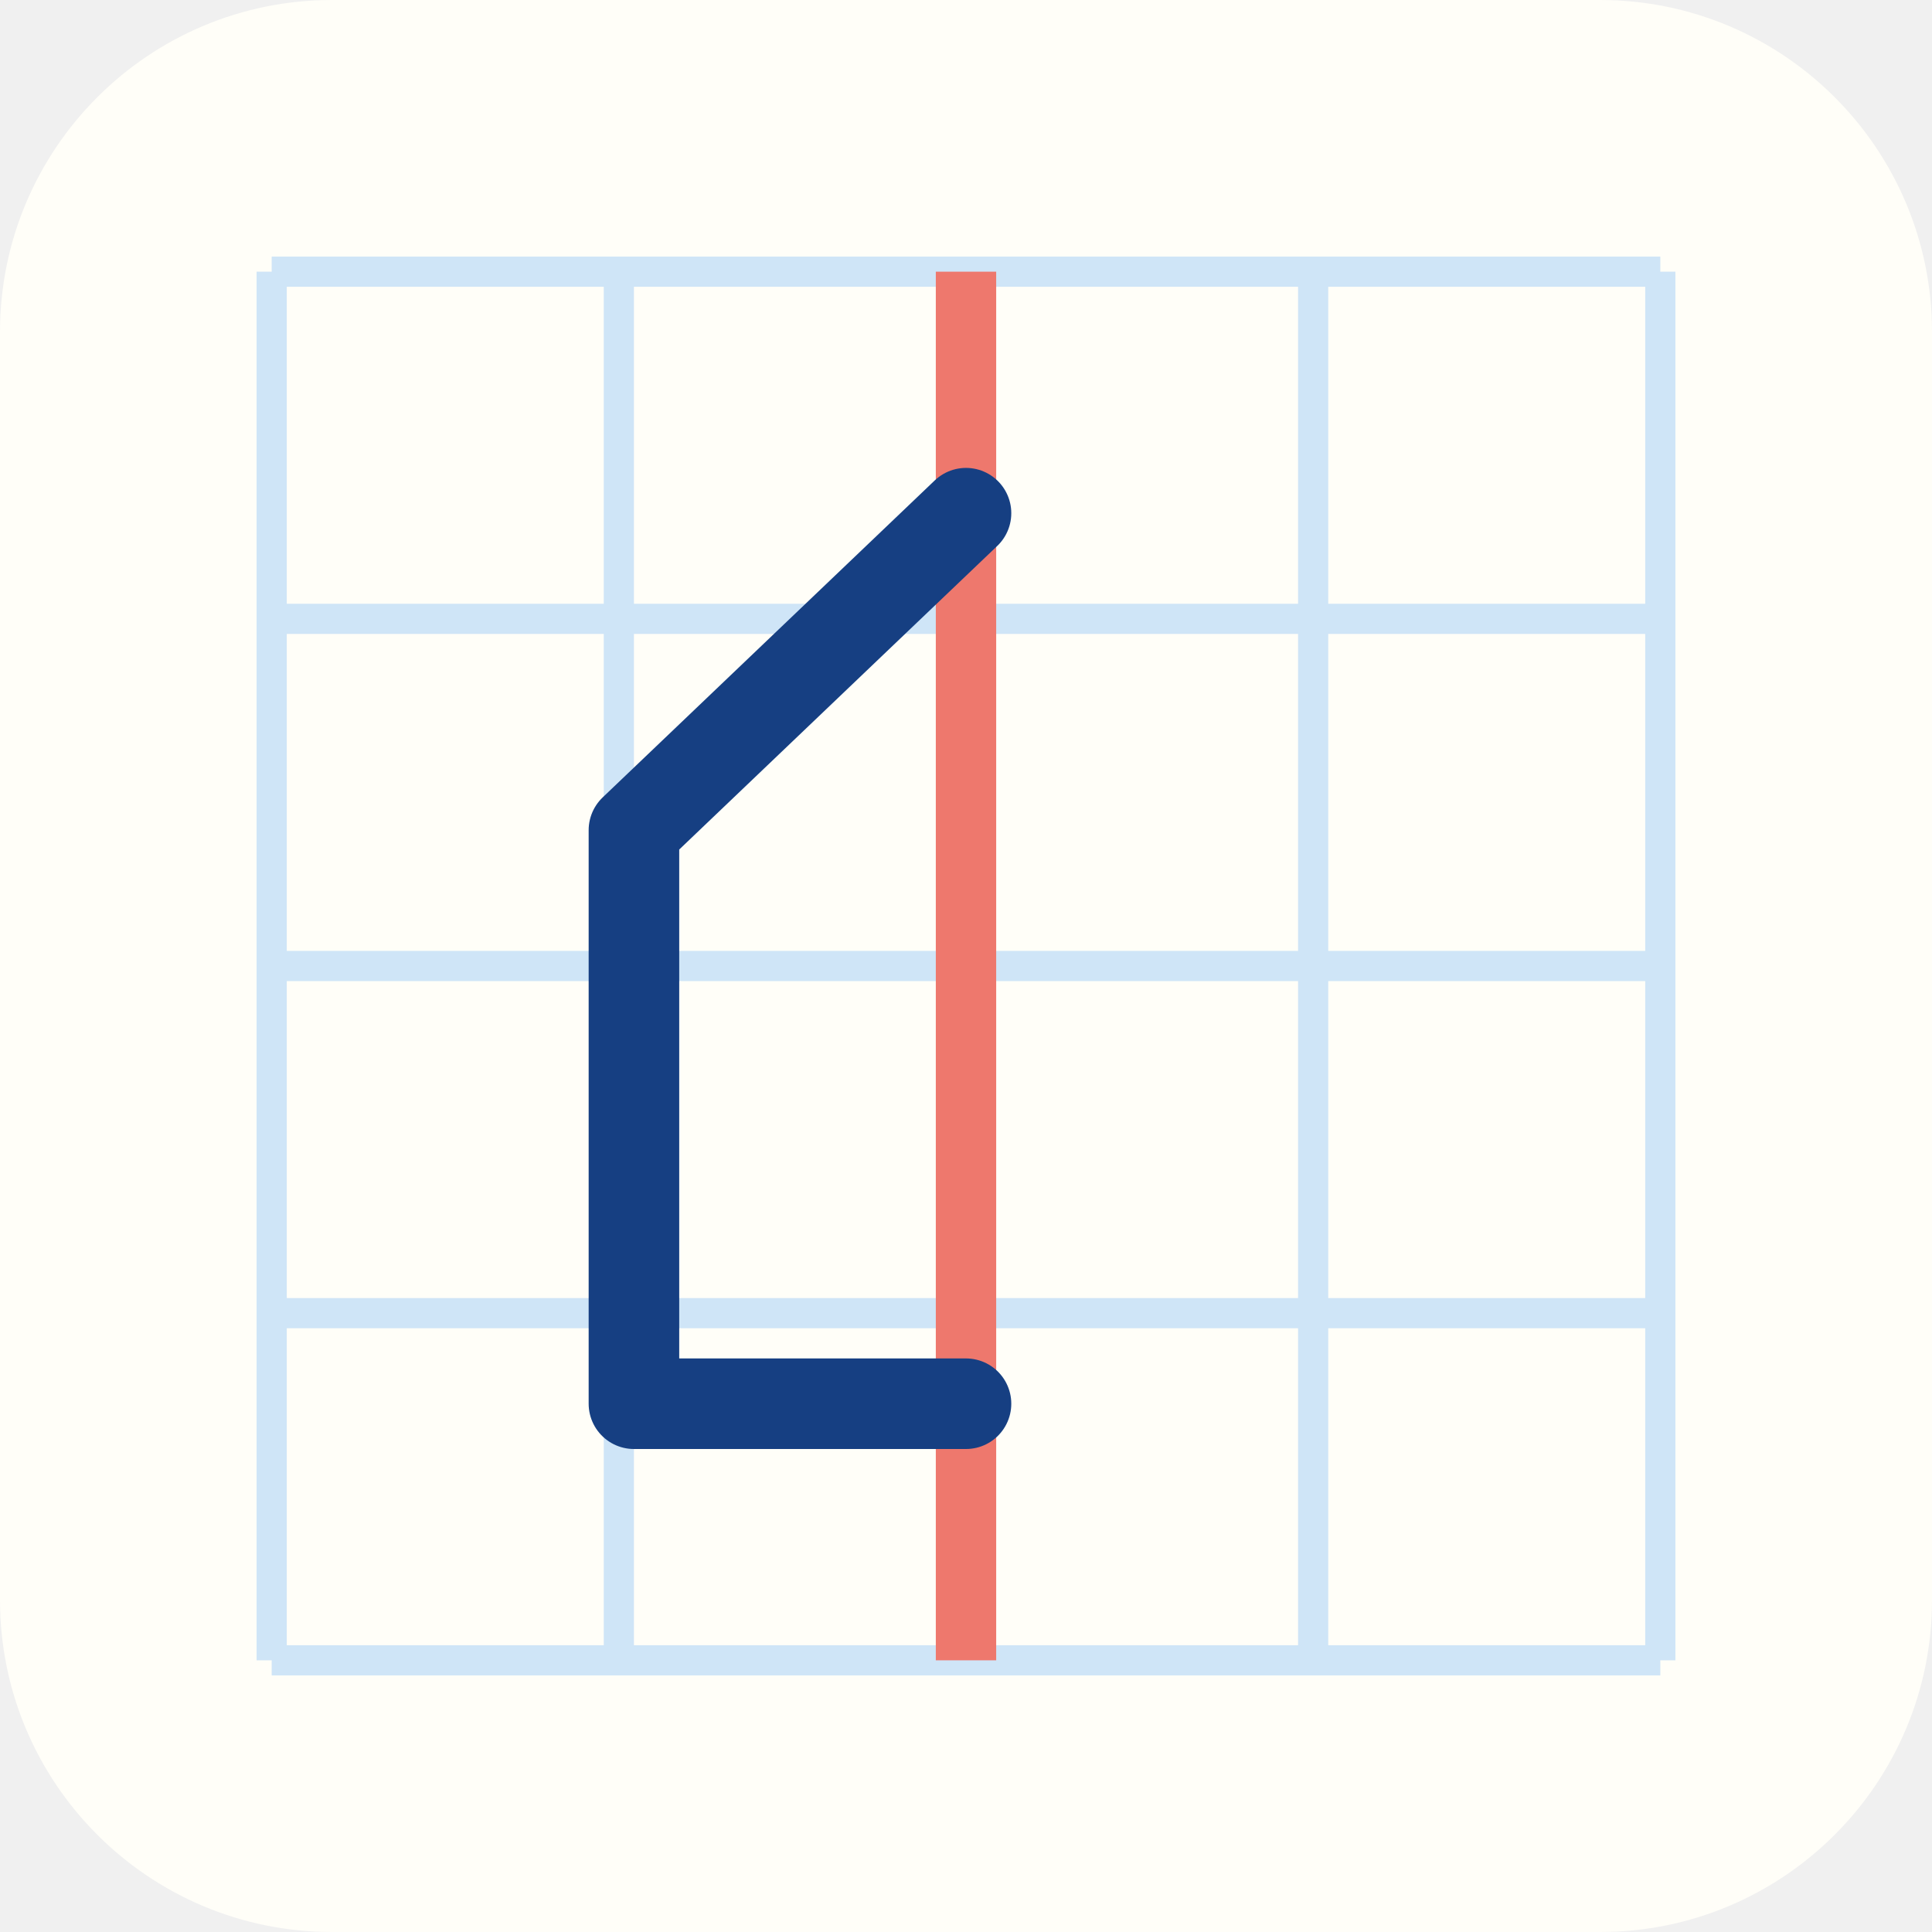
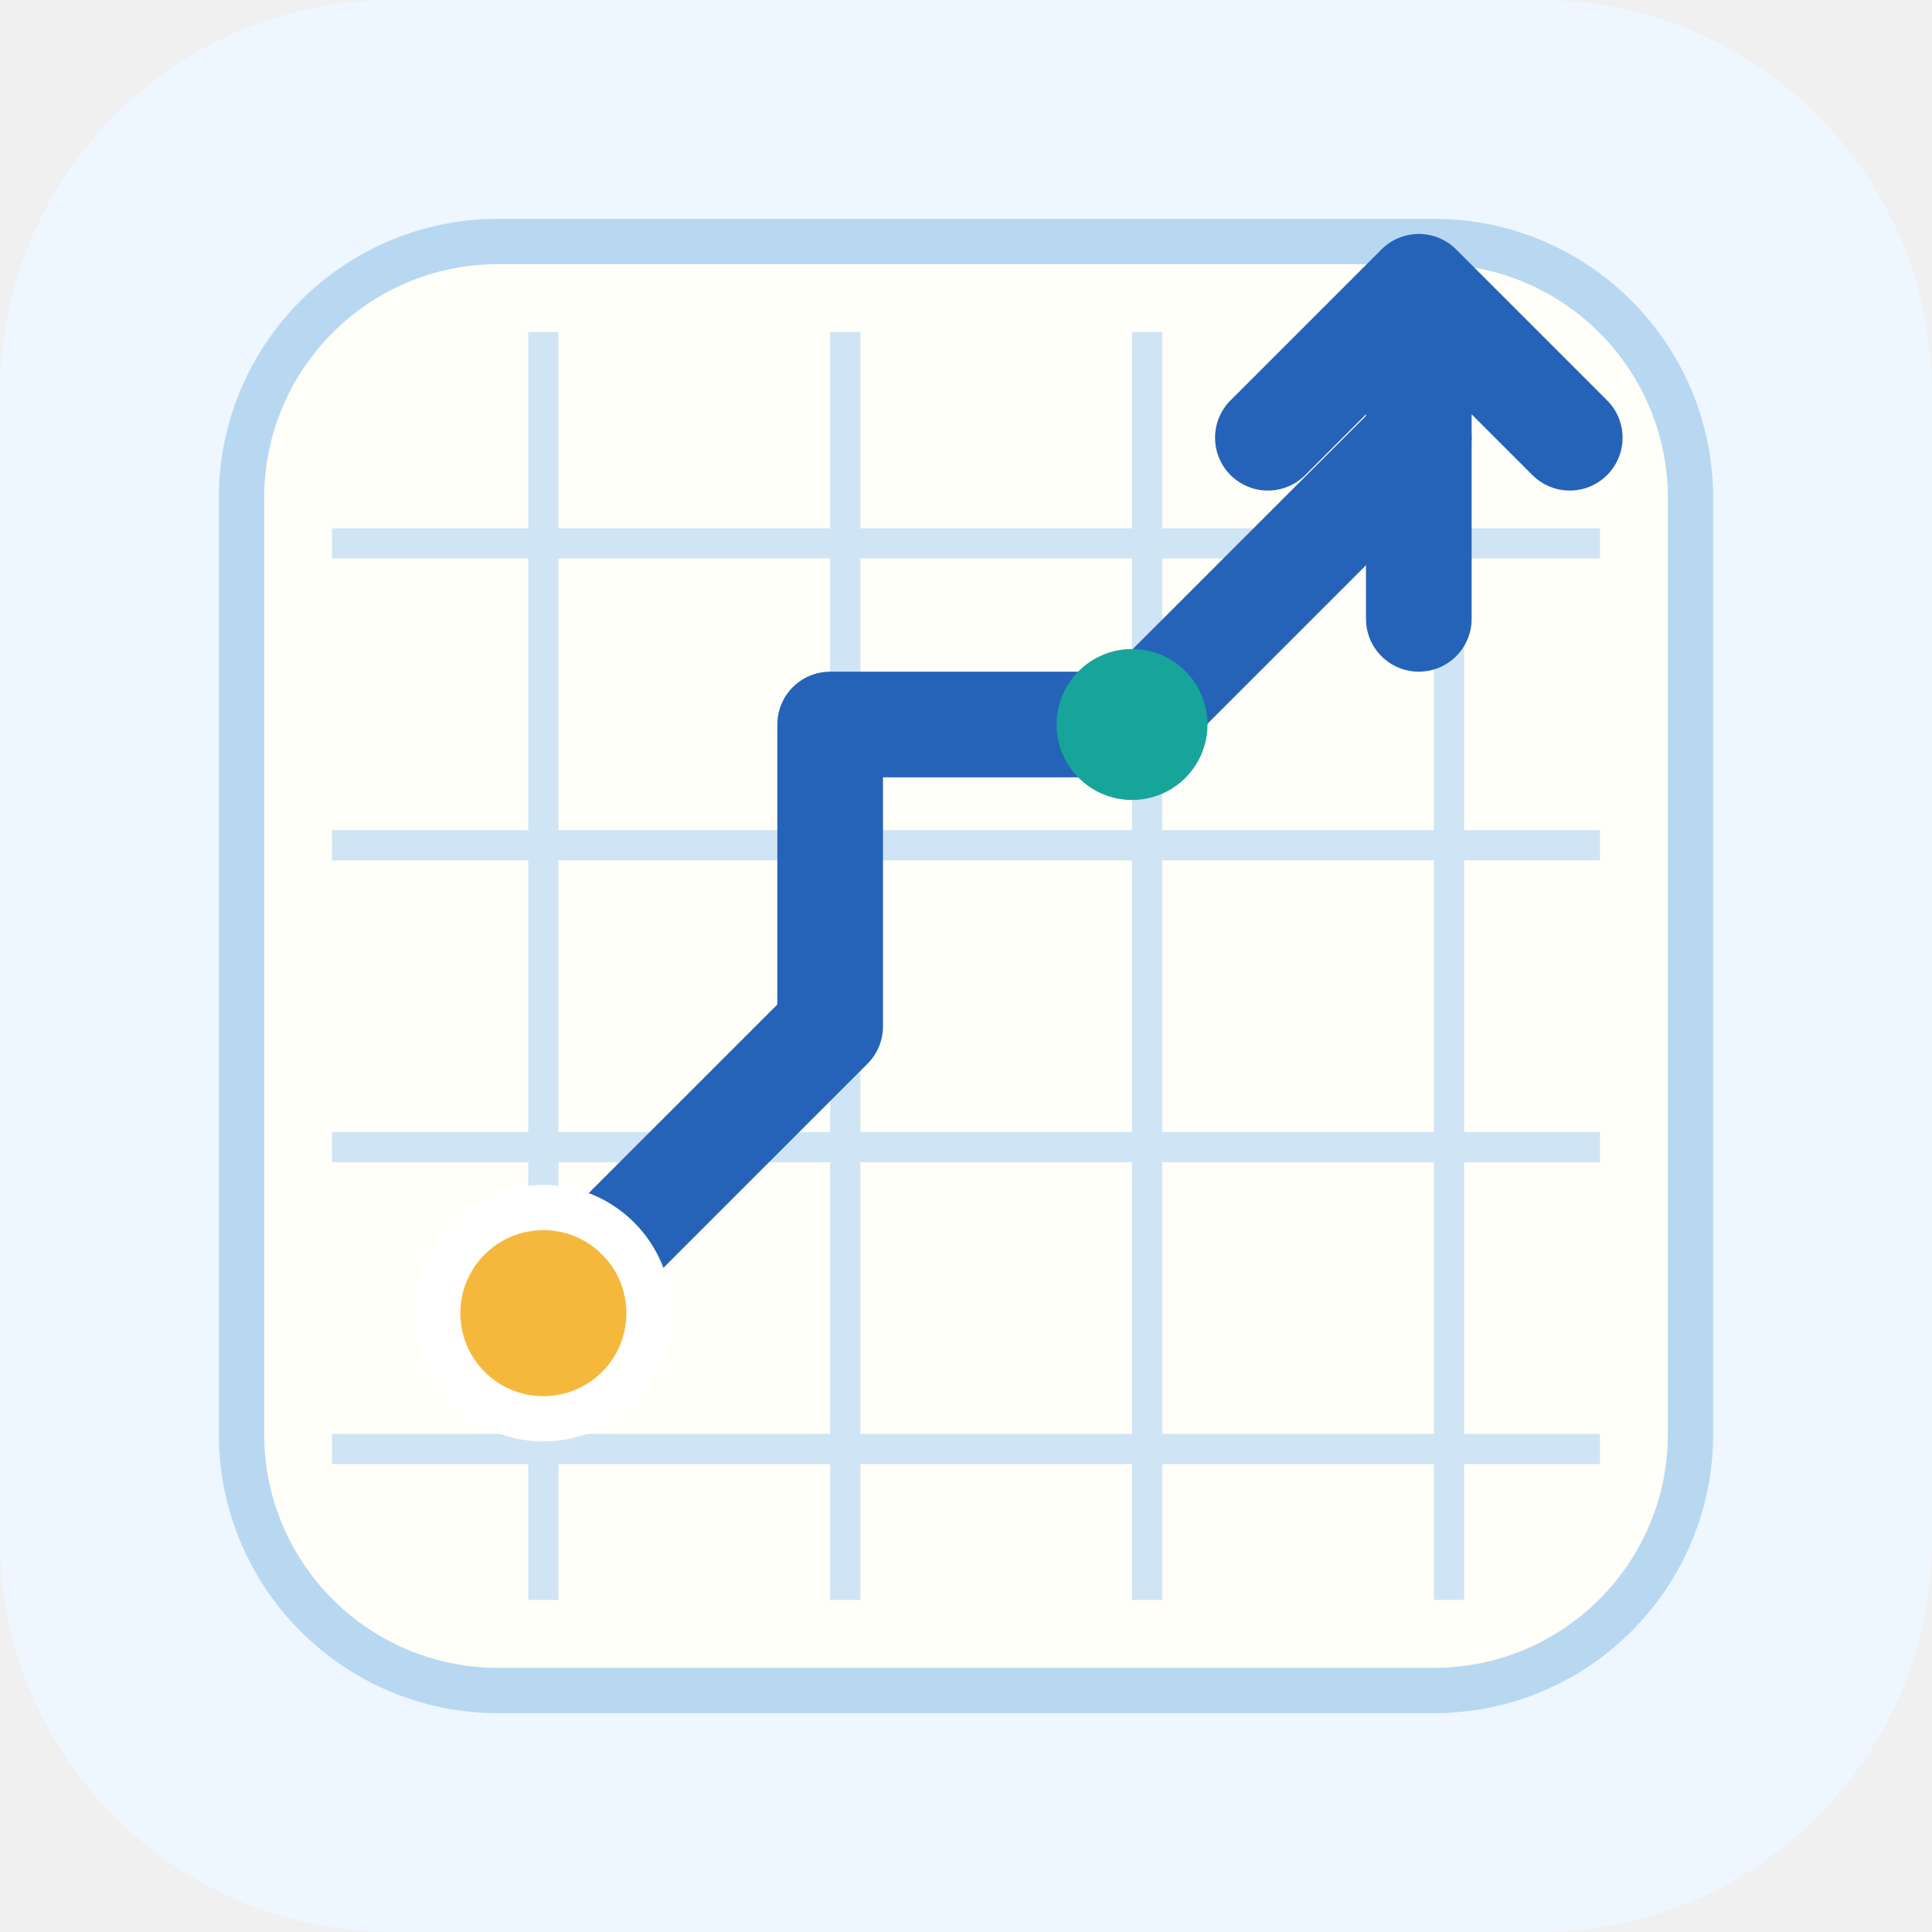
<svg xmlns="http://www.w3.org/2000/svg" viewBox="0 0 128 128">
-   <rect width="128" height="128" rx="22" fill="#fffef8" />
-   <path d="M18 18h92M18 41h92M18 64h92M18 87h92M18 110h92M18 18v92M41 18v92M64 18v92M87 18v92M110 18v92" stroke="#cfe5f7" stroke-width="2" />
-   <path d="M64 18v92" stroke="#ee786d" stroke-width="4" />
-   <path d="M64 34 42 55v38h22" fill="none" stroke="#163f82" stroke-width="6" stroke-linecap="round" stroke-linejoin="round" />
+   <rect width="128" height="128" rx="26" fill="#eef6ff" />
+   <rect x="16" y="16" width="96" height="96" rx="17" fill="#fffef8" stroke="#b8d7f1" stroke-width="3" />
+   <path d="M36 22v84M56 22v84M76 22v84M96 22v84M22 36h84M22 56h84M22 76h84M22 96h84" stroke="#cfe4f5" stroke-width="2" />
+   <path d="M36 87 55 68 55 48 75 48 94 29" fill="none" stroke="#2563b8" stroke-width="7" stroke-linecap="round" stroke-linejoin="round" />
+   <path d="m84 29 10-10 10 10M94 19v22" fill="none" stroke="#2563b8" stroke-width="7" stroke-linecap="round" stroke-linejoin="round" />
+   <circle cx="36" cy="87" r="7" fill="#f6b83c" stroke="#fff" stroke-width="3" />
+   <circle cx="75" cy="48" r="5" fill="#17a59b" />
</svg>
